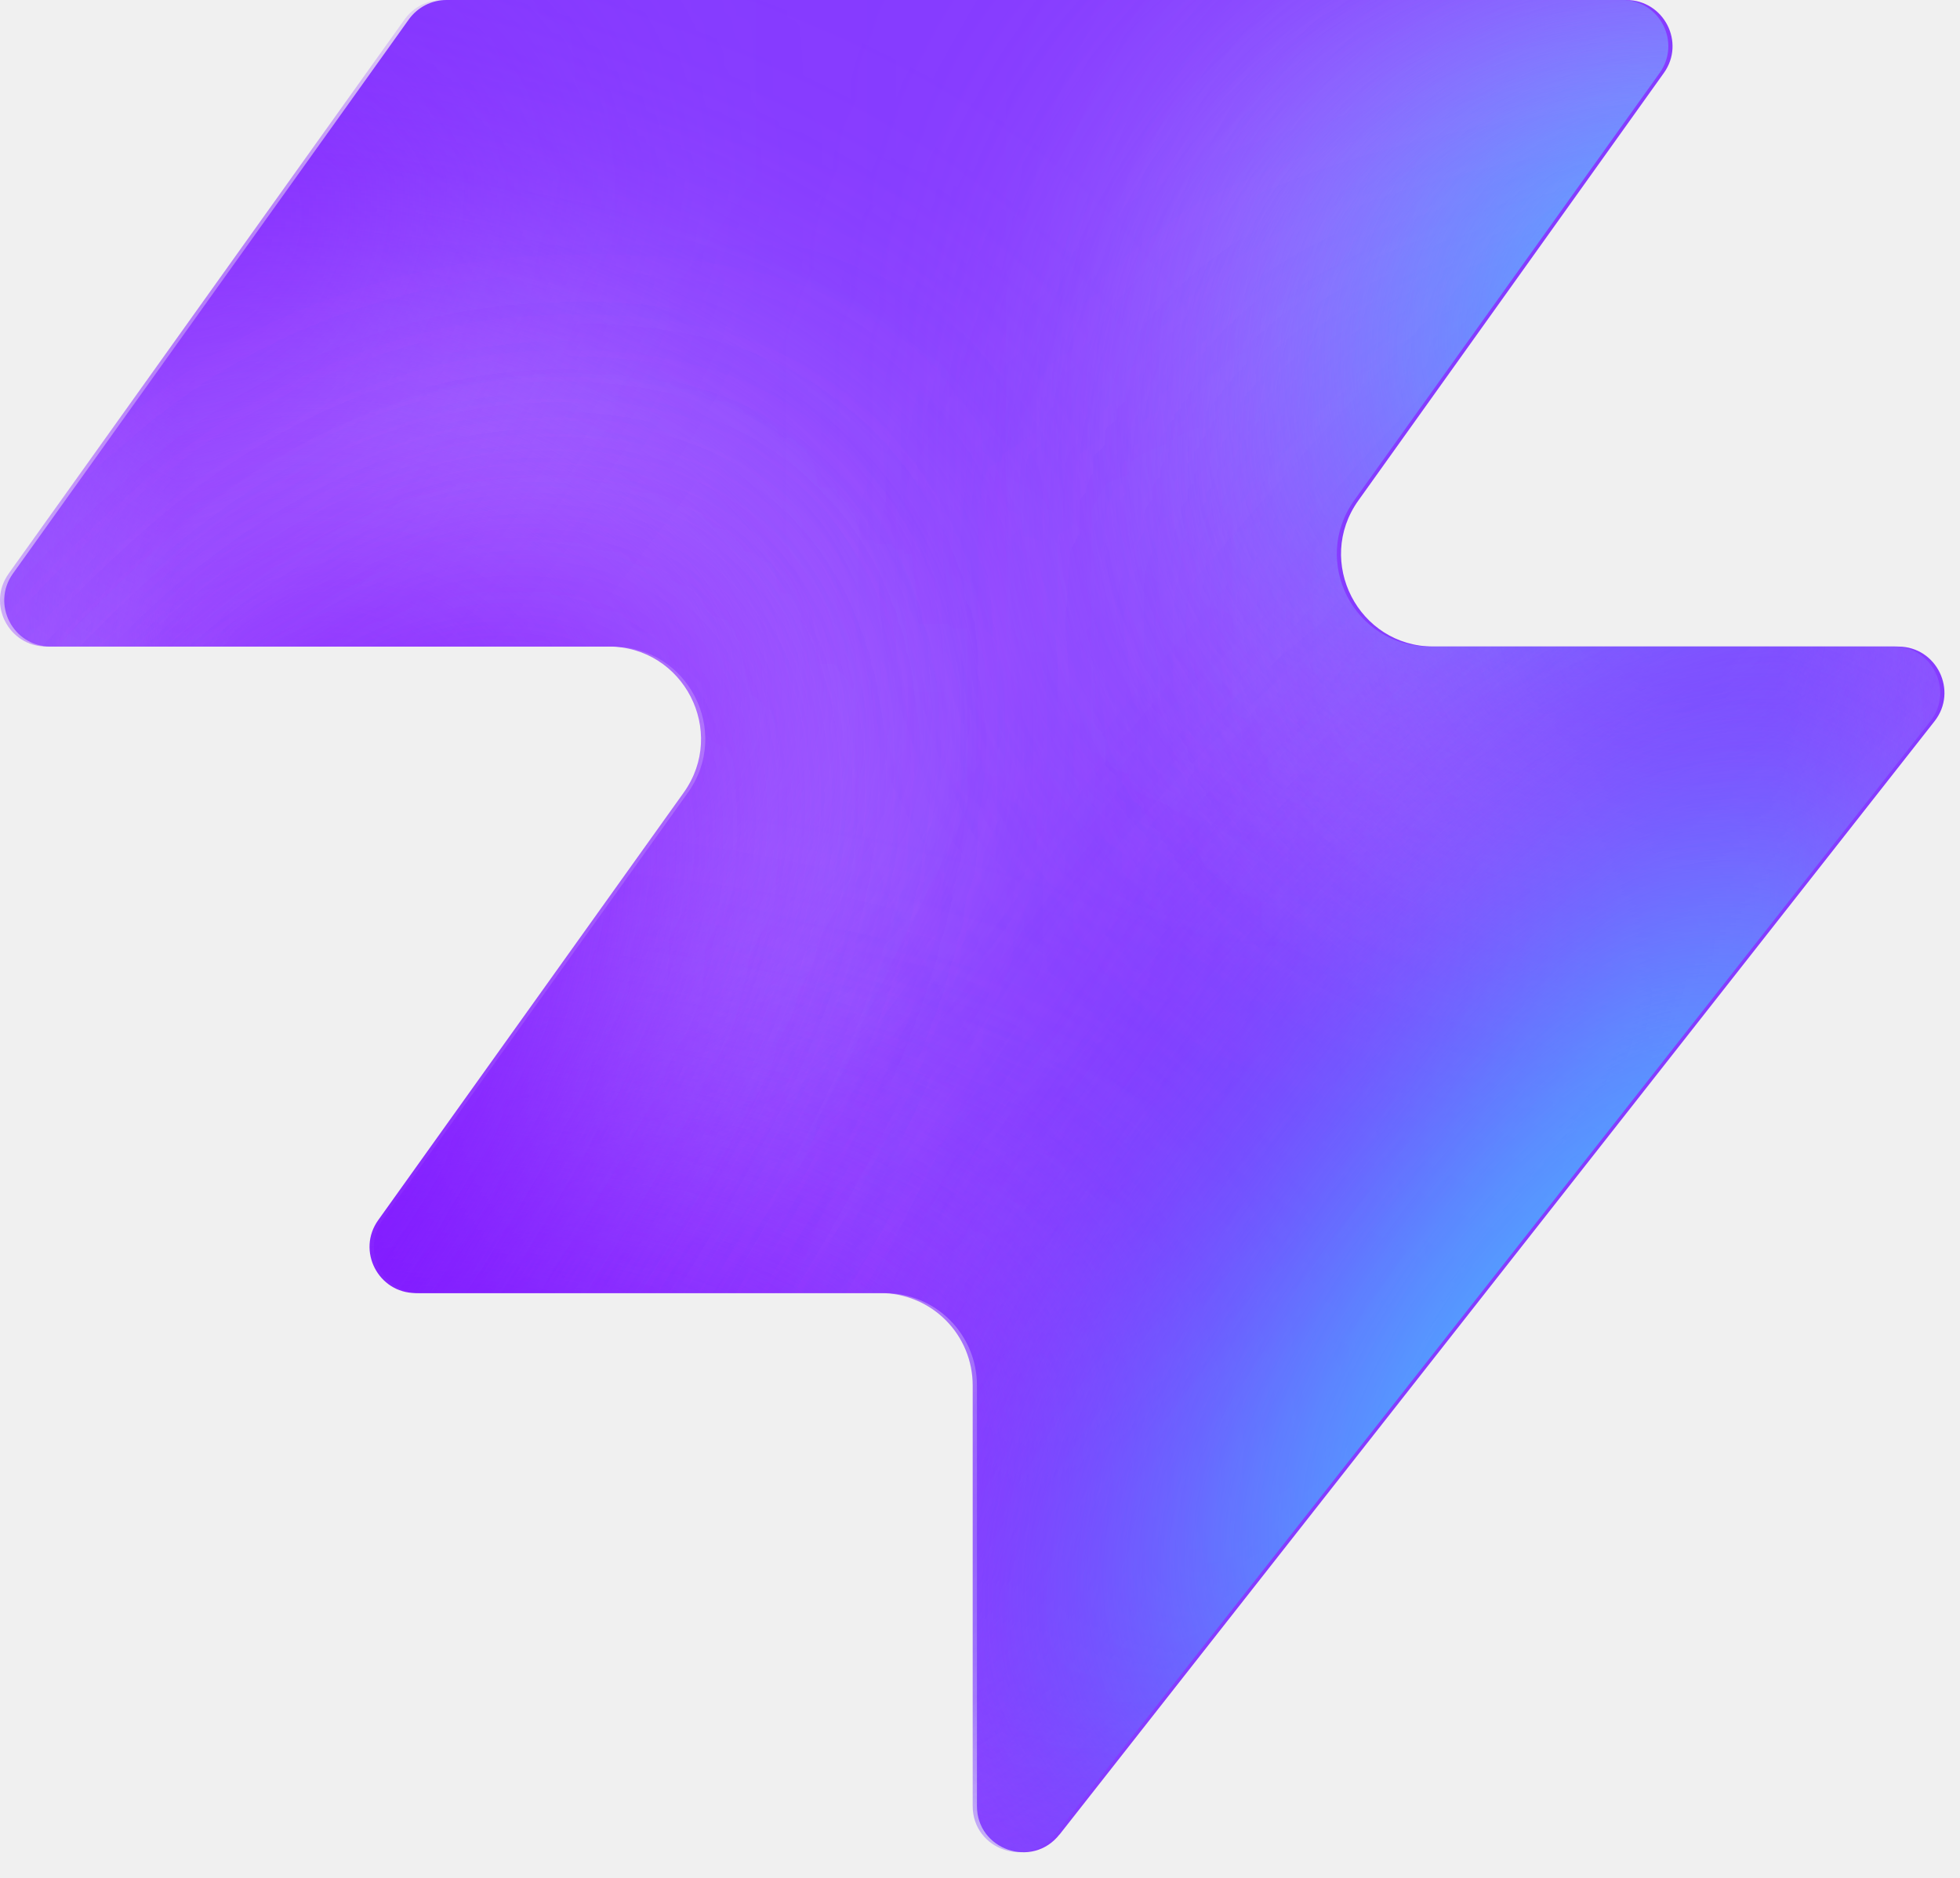
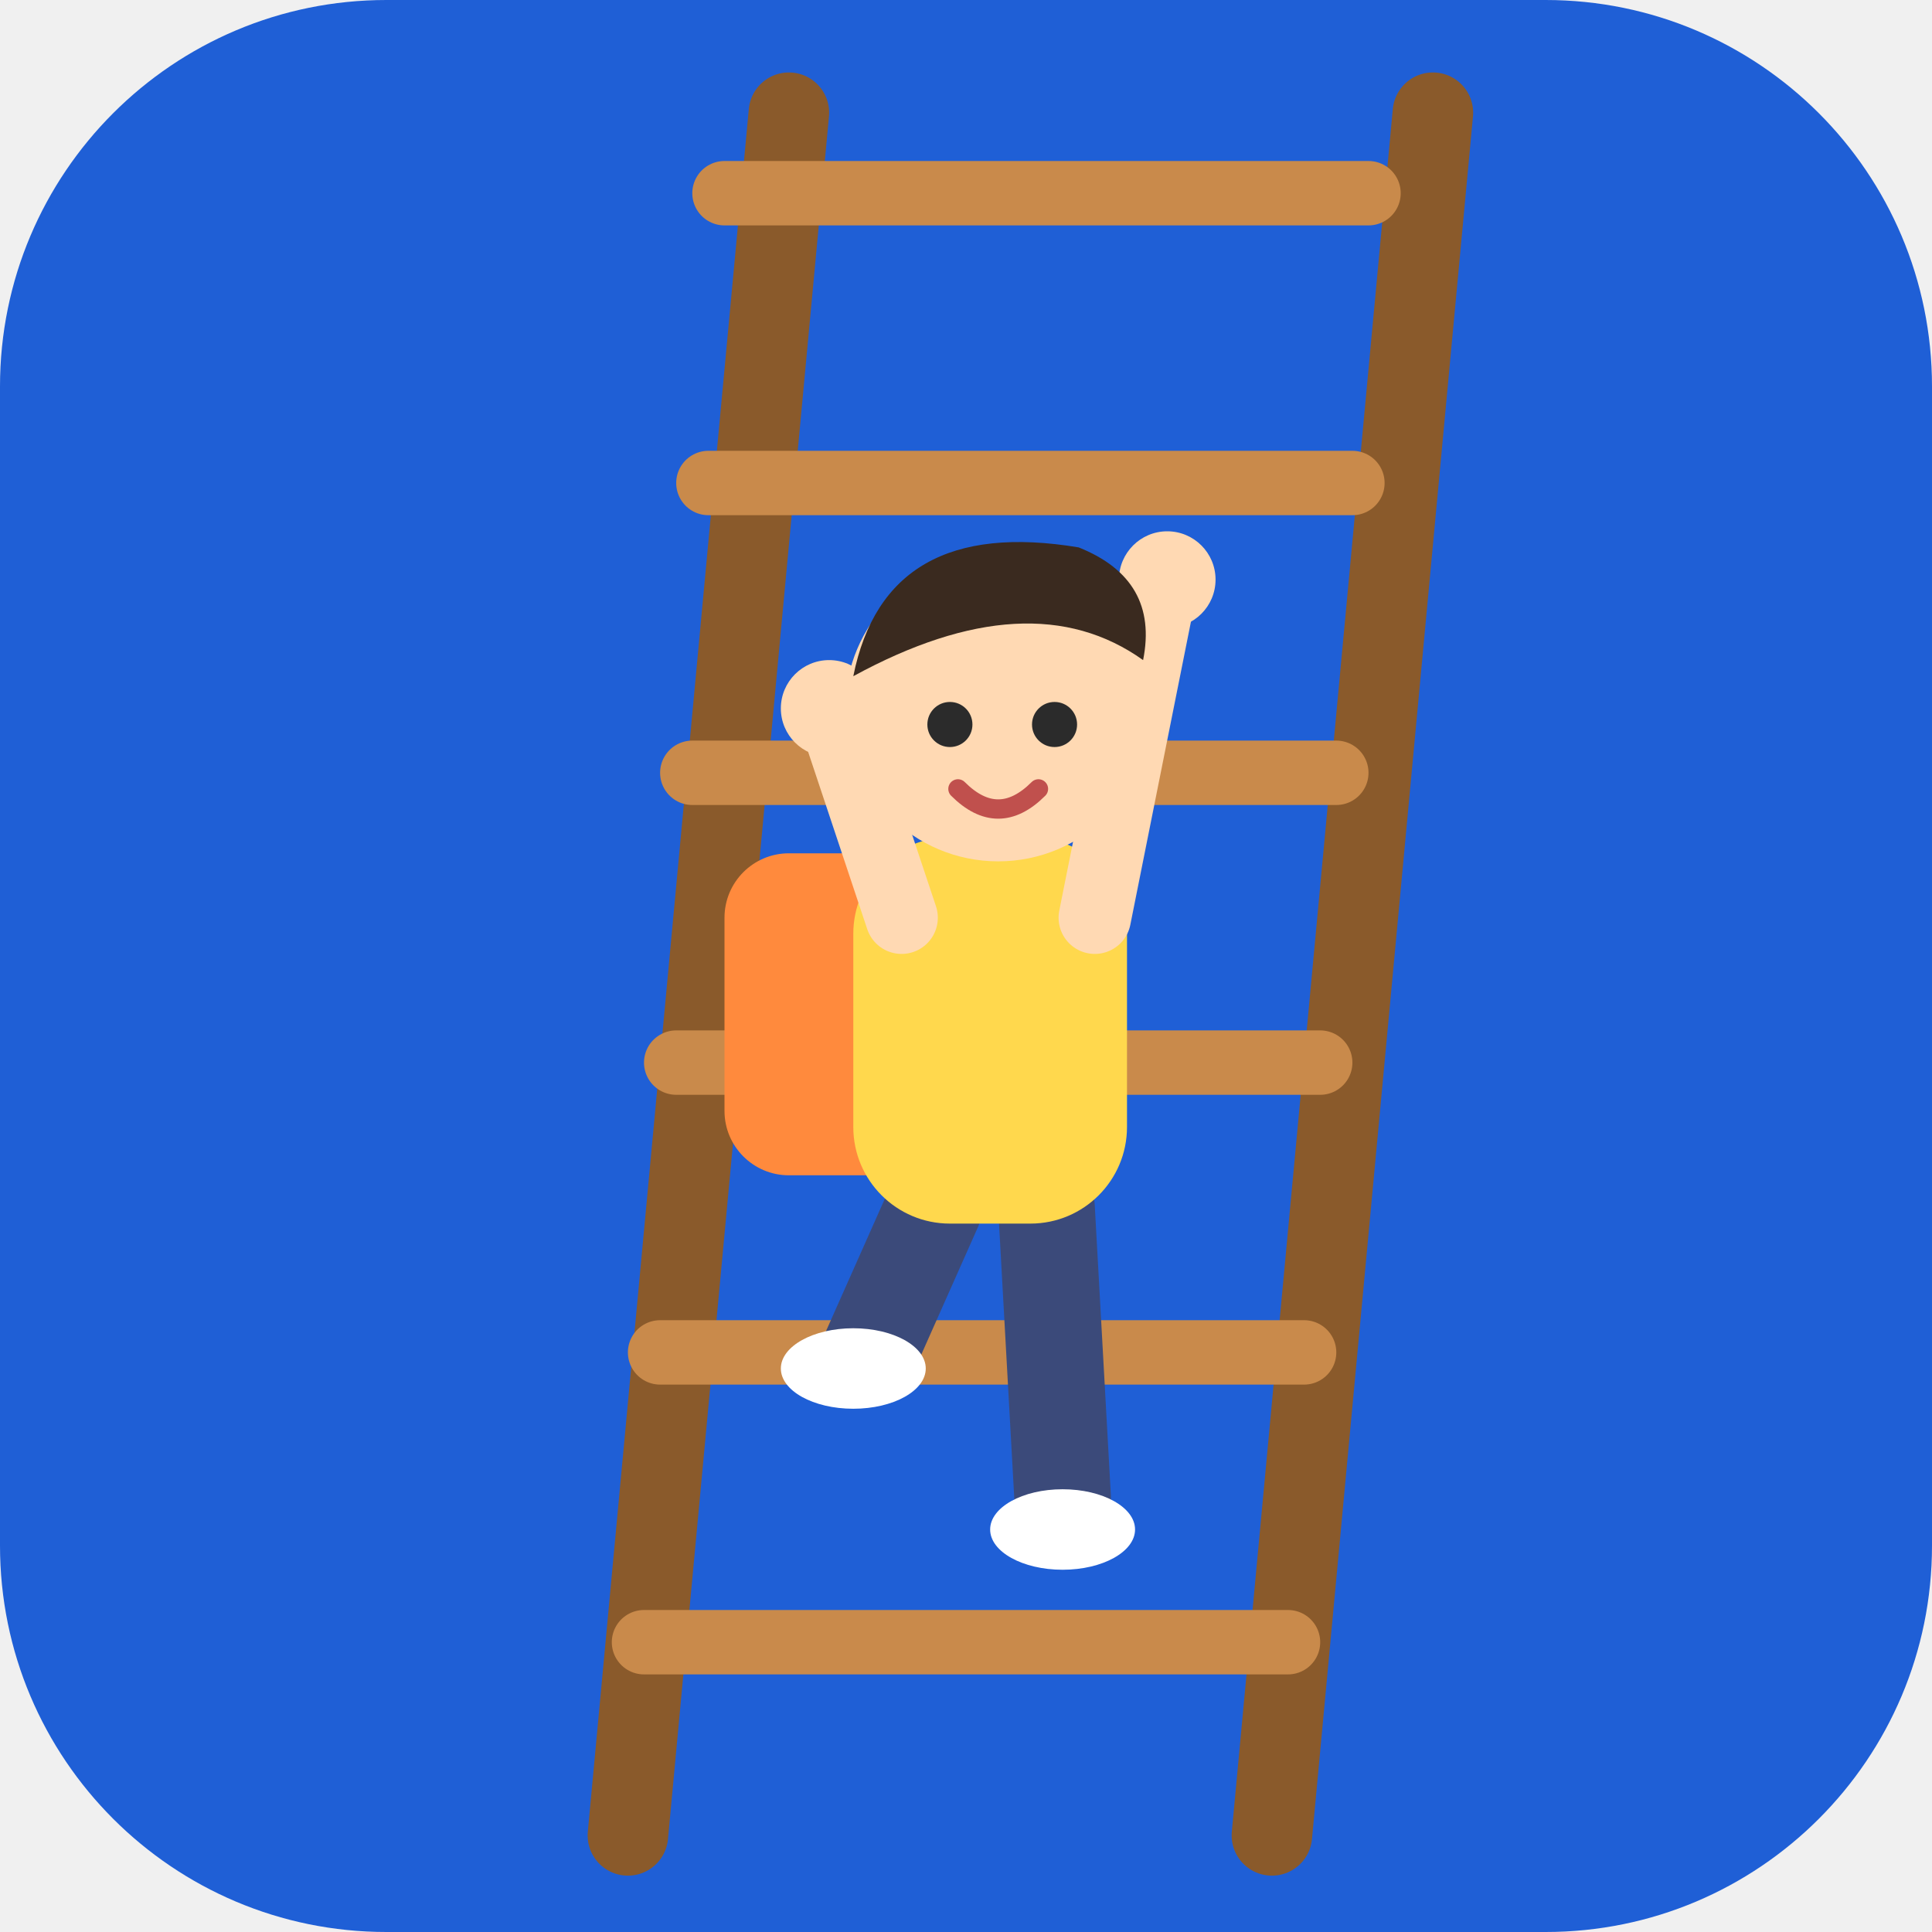
- <svg xmlns="http://www.w3.org/2000/svg" width="48" height="46" fill="none" viewBox="0 0 48 46">
-   <path fill="#863bff" d="M25.946 44.938c-.664.845-2.021.375-2.021-.698V33.937a2.26 2.26 0 0 0-2.262-2.262H10.287c-.92 0-1.456-1.04-.92-1.788l7.48-10.471c1.07-1.497 0-3.578-1.842-3.578H1.237c-.92 0-1.456-1.04-.92-1.788L10.013.474c.214-.297.556-.474.92-.474h28.894c.92 0 1.456 1.04.92 1.788l-7.48 10.471c-1.07 1.498 0 3.579 1.842 3.579h11.377c.943 0 1.473 1.088.89 1.83L25.947 44.94z" style="fill:#863bff;fill:color(display-p3 .525 .23 1);fill-opacity:1" />
-   <mask id="a" width="48" height="46" x="0" y="0" maskUnits="userSpaceOnUse" style="mask-type:alpha">
-     <path fill="#000" d="M25.842 44.938c-.664.844-2.021.375-2.021-.698V33.937a2.26 2.26 0 0 0-2.262-2.262H10.183c-.92 0-1.456-1.04-.92-1.788l7.48-10.471c1.07-1.498 0-3.579-1.842-3.579H1.133c-.92 0-1.456-1.04-.92-1.787L9.91.473c.214-.297.556-.474.92-.474h28.894c.92 0 1.456 1.04.92 1.788l-7.48 10.471c-1.07 1.498 0 3.578 1.842 3.578h11.377c.943 0 1.473 1.088.89 1.832L25.843 44.94z" style="fill:#000;fill-opacity:1" />
-   </mask>
-   <g mask="url(#a)">
-     <g filter="url(#b)">
-       <ellipse cx="5.508" cy="14.704" fill="#ede6ff" rx="5.508" ry="14.704" style="fill:#ede6ff;fill:color(display-p3 .927 .903 1);fill-opacity:1" transform="matrix(.00324 1 1 -.00324 -4.47 31.516)" />
+ <svg xmlns="http://www.w3.org/2000/svg" viewBox="0 0 240 240">
+   <rect width="240" height="240" rx="48" fill="#1f5fd6" />
+   <g transform="translate(20 0)">
+     <g stroke="#8a5a2b" stroke-linecap="round">
+       <line x1="58" y1="228" x2="78" y2="14" stroke-width="10" />
+       <line x1="138" y1="228" x2="158" y2="14" stroke-width="10" />
    </g>
-     <g filter="url(#c)">
-       <ellipse cx="10.399" cy="29.851" fill="#ede6ff" rx="10.399" ry="29.851" style="fill:#ede6ff;fill:color(display-p3 .927 .903 1);fill-opacity:1" transform="matrix(.00324 1 1 -.00324 -39.328 7.883)" />
+     <g stroke="#c98a4b" stroke-width="8" stroke-linecap="round">
+       <line x1="60" y1="204" x2="140" y2="204" />
+       <line x1="62" y1="168" x2="142" y2="168" />
+       <line x1="64" y1="132" x2="144" y2="132" />
+       <line x1="66" y1="96" x2="146" y2="96" />
+       <line x1="68" y1="60" x2="148" y2="60" />
+       <line x1="70" y1="24" x2="150" y2="24" />
    </g>
-     <g filter="url(#d)">
-       <ellipse cx="5.508" cy="30.487" fill="#7e14ff" rx="5.508" ry="30.487" style="fill:#7e14ff;fill:color(display-p3 .492 .077 1);fill-opacity:1" transform="rotate(89.814 -25.913 -14.639)scale(1 -1)" />
-     </g>
-     <g filter="url(#e)">
-       <ellipse cx="5.508" cy="30.599" fill="#7e14ff" rx="5.508" ry="30.599" style="fill:#7e14ff;fill:color(display-p3 .492 .077 1);fill-opacity:1" transform="rotate(89.814 -32.644 -3.334)scale(1 -1)" />
-     </g>
-     <g filter="url(#f)">
-       <ellipse cx="5.508" cy="30.599" fill="#7e14ff" rx="5.508" ry="30.599" style="fill:#7e14ff;fill:color(display-p3 .492 .077 1);fill-opacity:1" transform="matrix(.00324 1 1 -.00324 -34.34 30.47)" />
-     </g>
-     <g filter="url(#g)">
-       <ellipse cx="14.072" cy="22.078" fill="#ede6ff" rx="14.072" ry="22.078" style="fill:#ede6ff;fill:color(display-p3 .927 .903 1);fill-opacity:1" transform="rotate(93.35 24.506 48.493)scale(-1 1)" />
-     </g>
-     <g filter="url(#h)">
-       <ellipse cx="3.47" cy="21.501" fill="#7e14ff" rx="3.47" ry="21.501" style="fill:#7e14ff;fill:color(display-p3 .492 .077 1);fill-opacity:1" transform="rotate(89.009 28.708 47.59)scale(-1 1)" />
-     </g>
-     <g filter="url(#i)">
-       <ellipse cx="3.47" cy="21.501" fill="#7e14ff" rx="3.47" ry="21.501" style="fill:#7e14ff;fill:color(display-p3 .492 .077 1);fill-opacity:1" transform="rotate(89.009 28.708 47.59)scale(-1 1)" />
-     </g>
-     <g filter="url(#j)">
-       <ellipse cx=".387" cy="8.972" fill="#7e14ff" rx="4.407" ry="29.108" style="fill:#7e14ff;fill:color(display-p3 .492 .077 1);fill-opacity:1" transform="rotate(39.51 .387 8.972)" />
-     </g>
-     <g filter="url(#k)">
-       <ellipse cx="47.523" cy="-6.092" fill="#7e14ff" rx="4.407" ry="29.108" style="fill:#7e14ff;fill:color(display-p3 .492 .077 1);fill-opacity:1" transform="rotate(37.892 47.523 -6.092)" />
-     </g>
-     <g filter="url(#l)">
-       <ellipse cx="41.412" cy="6.333" fill="#47bfff" rx="5.971" ry="9.665" style="fill:#47bfff;fill:color(display-p3 .28 .748 1);fill-opacity:1" transform="rotate(37.892 41.412 6.333)" />
-     </g>
-     <g filter="url(#m)">
-       <ellipse cx="-1.879" cy="38.332" fill="#7e14ff" rx="4.407" ry="29.108" style="fill:#7e14ff;fill:color(display-p3 .492 .077 1);fill-opacity:1" transform="rotate(37.892 -1.88 38.332)" />
-     </g>
-     <g filter="url(#n)">
-       <ellipse cx="-1.879" cy="38.332" fill="#7e14ff" rx="4.407" ry="29.108" style="fill:#7e14ff;fill:color(display-p3 .492 .077 1);fill-opacity:1" transform="rotate(37.892 -1.88 38.332)" />
-     </g>
-     <g filter="url(#o)">
-       <ellipse cx="35.651" cy="29.907" fill="#7e14ff" rx="4.407" ry="29.108" style="fill:#7e14ff;fill:color(display-p3 .492 .077 1);fill-opacity:1" transform="rotate(37.892 35.651 29.907)" />
-     </g>
-     <g filter="url(#p)">
-       <ellipse cx="38.418" cy="32.4" fill="#47bfff" rx="5.971" ry="15.297" style="fill:#47bfff;fill:color(display-p3 .28 .748 1);fill-opacity:1" transform="rotate(37.892 38.418 32.4)" />
-     </g>
+     <path d="M96 150 L88 168" stroke="#3b4a7a" stroke-width="12" stroke-linecap="round" />
+     <path d="M110 150 L112 186" stroke="#3b4a7a" stroke-width="12" stroke-linecap="round" />
+     <ellipse cx="86" cy="170" rx="9" ry="5" fill="#fff" />
+     <ellipse cx="112" cy="190" rx="9" ry="5" fill="#fff" />
+     <rect x="70" y="106" width="26" height="40" rx="8" fill="#ff8a3d" />
+     <rect x="86" y="104" width="34" height="48" rx="12" fill="#ffd84d" />
+     <path d="M92 114 L84 90" stroke="#ffd9b3" stroke-width="9" stroke-linecap="round" />
+     <path d="M116 114 L124 74" stroke="#ffd9b3" stroke-width="9" stroke-linecap="round" />
+     <circle cx="83" cy="88" r="6" fill="#ffd9b3" />
+     <circle cx="125" cy="72" r="6" fill="#ffd9b3" />
+     <circle cx="104" cy="88" r="19" fill="#ffd9b3" />
+     <path d="M86 84 q4 -20 28 -16 q10 4 8 14 q-14 -10 -36 2z" fill="#3a2a1f" />
+     <circle cx="98" cy="90" r="2.8" fill="#2b2b2b" />
+     <circle cx="111" cy="90" r="2.8" fill="#2b2b2b" />
+     <path d="M99 98 q5 5 10 0" stroke="#c0504d" stroke-width="2.4" fill="none" stroke-linecap="round" />
  </g>
-   <defs>
-     <filter id="b" width="60.045" height="41.654" x="-19.77" y="16.149" color-interpolation-filters="sRGB" filterUnits="userSpaceOnUse">
-       <feFlood flood-opacity="0" result="BackgroundImageFix" />
-       <feBlend in="SourceGraphic" in2="BackgroundImageFix" result="shape" />
-       <feGaussianBlur result="effect1_foregroundBlur_2002_17158" stdDeviation="7.659" />
-     </filter>
-     <filter id="c" width="90.34" height="51.437" x="-54.613" y="-7.533" color-interpolation-filters="sRGB" filterUnits="userSpaceOnUse">
-       <feFlood flood-opacity="0" result="BackgroundImageFix" />
-       <feBlend in="SourceGraphic" in2="BackgroundImageFix" result="shape" />
-       <feGaussianBlur result="effect1_foregroundBlur_2002_17158" stdDeviation="7.659" />
-     </filter>
-     <filter id="d" width="79.355" height="29.4" x="-49.64" y="2.03" color-interpolation-filters="sRGB" filterUnits="userSpaceOnUse">
-       <feFlood flood-opacity="0" result="BackgroundImageFix" />
-       <feBlend in="SourceGraphic" in2="BackgroundImageFix" result="shape" />
-       <feGaussianBlur result="effect1_foregroundBlur_2002_17158" stdDeviation="4.596" />
-     </filter>
-     <filter id="e" width="79.579" height="29.4" x="-45.045" y="20.029" color-interpolation-filters="sRGB" filterUnits="userSpaceOnUse">
-       <feFlood flood-opacity="0" result="BackgroundImageFix" />
-       <feBlend in="SourceGraphic" in2="BackgroundImageFix" result="shape" />
-       <feGaussianBlur result="effect1_foregroundBlur_2002_17158" stdDeviation="4.596" />
-     </filter>
-     <filter id="f" width="79.579" height="29.4" x="-43.513" y="21.178" color-interpolation-filters="sRGB" filterUnits="userSpaceOnUse">
-       <feFlood flood-opacity="0" result="BackgroundImageFix" />
-       <feBlend in="SourceGraphic" in2="BackgroundImageFix" result="shape" />
-       <feGaussianBlur result="effect1_foregroundBlur_2002_17158" stdDeviation="4.596" />
-     </filter>
-     <filter id="g" width="74.749" height="58.852" x="15.756" y="-17.901" color-interpolation-filters="sRGB" filterUnits="userSpaceOnUse">
-       <feFlood flood-opacity="0" result="BackgroundImageFix" />
-       <feBlend in="SourceGraphic" in2="BackgroundImageFix" result="shape" />
-       <feGaussianBlur result="effect1_foregroundBlur_2002_17158" stdDeviation="7.659" />
-     </filter>
-     <filter id="h" width="61.377" height="25.362" x="23.548" y="2.284" color-interpolation-filters="sRGB" filterUnits="userSpaceOnUse">
-       <feFlood flood-opacity="0" result="BackgroundImageFix" />
-       <feBlend in="SourceGraphic" in2="BackgroundImageFix" result="shape" />
-       <feGaussianBlur result="effect1_foregroundBlur_2002_17158" stdDeviation="4.596" />
-     </filter>
-     <filter id="i" width="61.377" height="25.362" x="23.548" y="2.284" color-interpolation-filters="sRGB" filterUnits="userSpaceOnUse">
-       <feFlood flood-opacity="0" result="BackgroundImageFix" />
-       <feBlend in="SourceGraphic" in2="BackgroundImageFix" result="shape" />
-       <feGaussianBlur result="effect1_foregroundBlur_2002_17158" stdDeviation="4.596" />
-     </filter>
-     <filter id="j" width="56.045" height="63.649" x="-27.636" y="-22.853" color-interpolation-filters="sRGB" filterUnits="userSpaceOnUse">
-       <feFlood flood-opacity="0" result="BackgroundImageFix" />
-       <feBlend in="SourceGraphic" in2="BackgroundImageFix" result="shape" />
-       <feGaussianBlur result="effect1_foregroundBlur_2002_17158" stdDeviation="4.596" />
-     </filter>
-     <filter id="k" width="54.814" height="64.646" x="20.116" y="-38.415" color-interpolation-filters="sRGB" filterUnits="userSpaceOnUse">
-       <feFlood flood-opacity="0" result="BackgroundImageFix" />
-       <feBlend in="SourceGraphic" in2="BackgroundImageFix" result="shape" />
-       <feGaussianBlur result="effect1_foregroundBlur_2002_17158" stdDeviation="4.596" />
-     </filter>
-     <filter id="l" width="33.541" height="35.313" x="24.641" y="-11.323" color-interpolation-filters="sRGB" filterUnits="userSpaceOnUse">
-       <feFlood flood-opacity="0" result="BackgroundImageFix" />
-       <feBlend in="SourceGraphic" in2="BackgroundImageFix" result="shape" />
-       <feGaussianBlur result="effect1_foregroundBlur_2002_17158" stdDeviation="4.596" />
-     </filter>
-     <filter id="m" width="54.814" height="64.646" x="-29.286" y="6.009" color-interpolation-filters="sRGB" filterUnits="userSpaceOnUse">
-       <feFlood flood-opacity="0" result="BackgroundImageFix" />
-       <feBlend in="SourceGraphic" in2="BackgroundImageFix" result="shape" />
-       <feGaussianBlur result="effect1_foregroundBlur_2002_17158" stdDeviation="4.596" />
-     </filter>
-     <filter id="n" width="54.814" height="64.646" x="-29.286" y="6.009" color-interpolation-filters="sRGB" filterUnits="userSpaceOnUse">
-       <feFlood flood-opacity="0" result="BackgroundImageFix" />
-       <feBlend in="SourceGraphic" in2="BackgroundImageFix" result="shape" />
-       <feGaussianBlur result="effect1_foregroundBlur_2002_17158" stdDeviation="4.596" />
-     </filter>
-     <filter id="o" width="54.814" height="64.646" x="8.244" y="-2.416" color-interpolation-filters="sRGB" filterUnits="userSpaceOnUse">
-       <feFlood flood-opacity="0" result="BackgroundImageFix" />
-       <feBlend in="SourceGraphic" in2="BackgroundImageFix" result="shape" />
-       <feGaussianBlur result="effect1_foregroundBlur_2002_17158" stdDeviation="4.596" />
-     </filter>
-     <filter id="p" width="39.409" height="43.623" x="18.713" y="10.588" color-interpolation-filters="sRGB" filterUnits="userSpaceOnUse">
-       <feFlood flood-opacity="0" result="BackgroundImageFix" />
-       <feBlend in="SourceGraphic" in2="BackgroundImageFix" result="shape" />
-       <feGaussianBlur result="effect1_foregroundBlur_2002_17158" stdDeviation="4.596" />
-     </filter>
-   </defs>
</svg>
